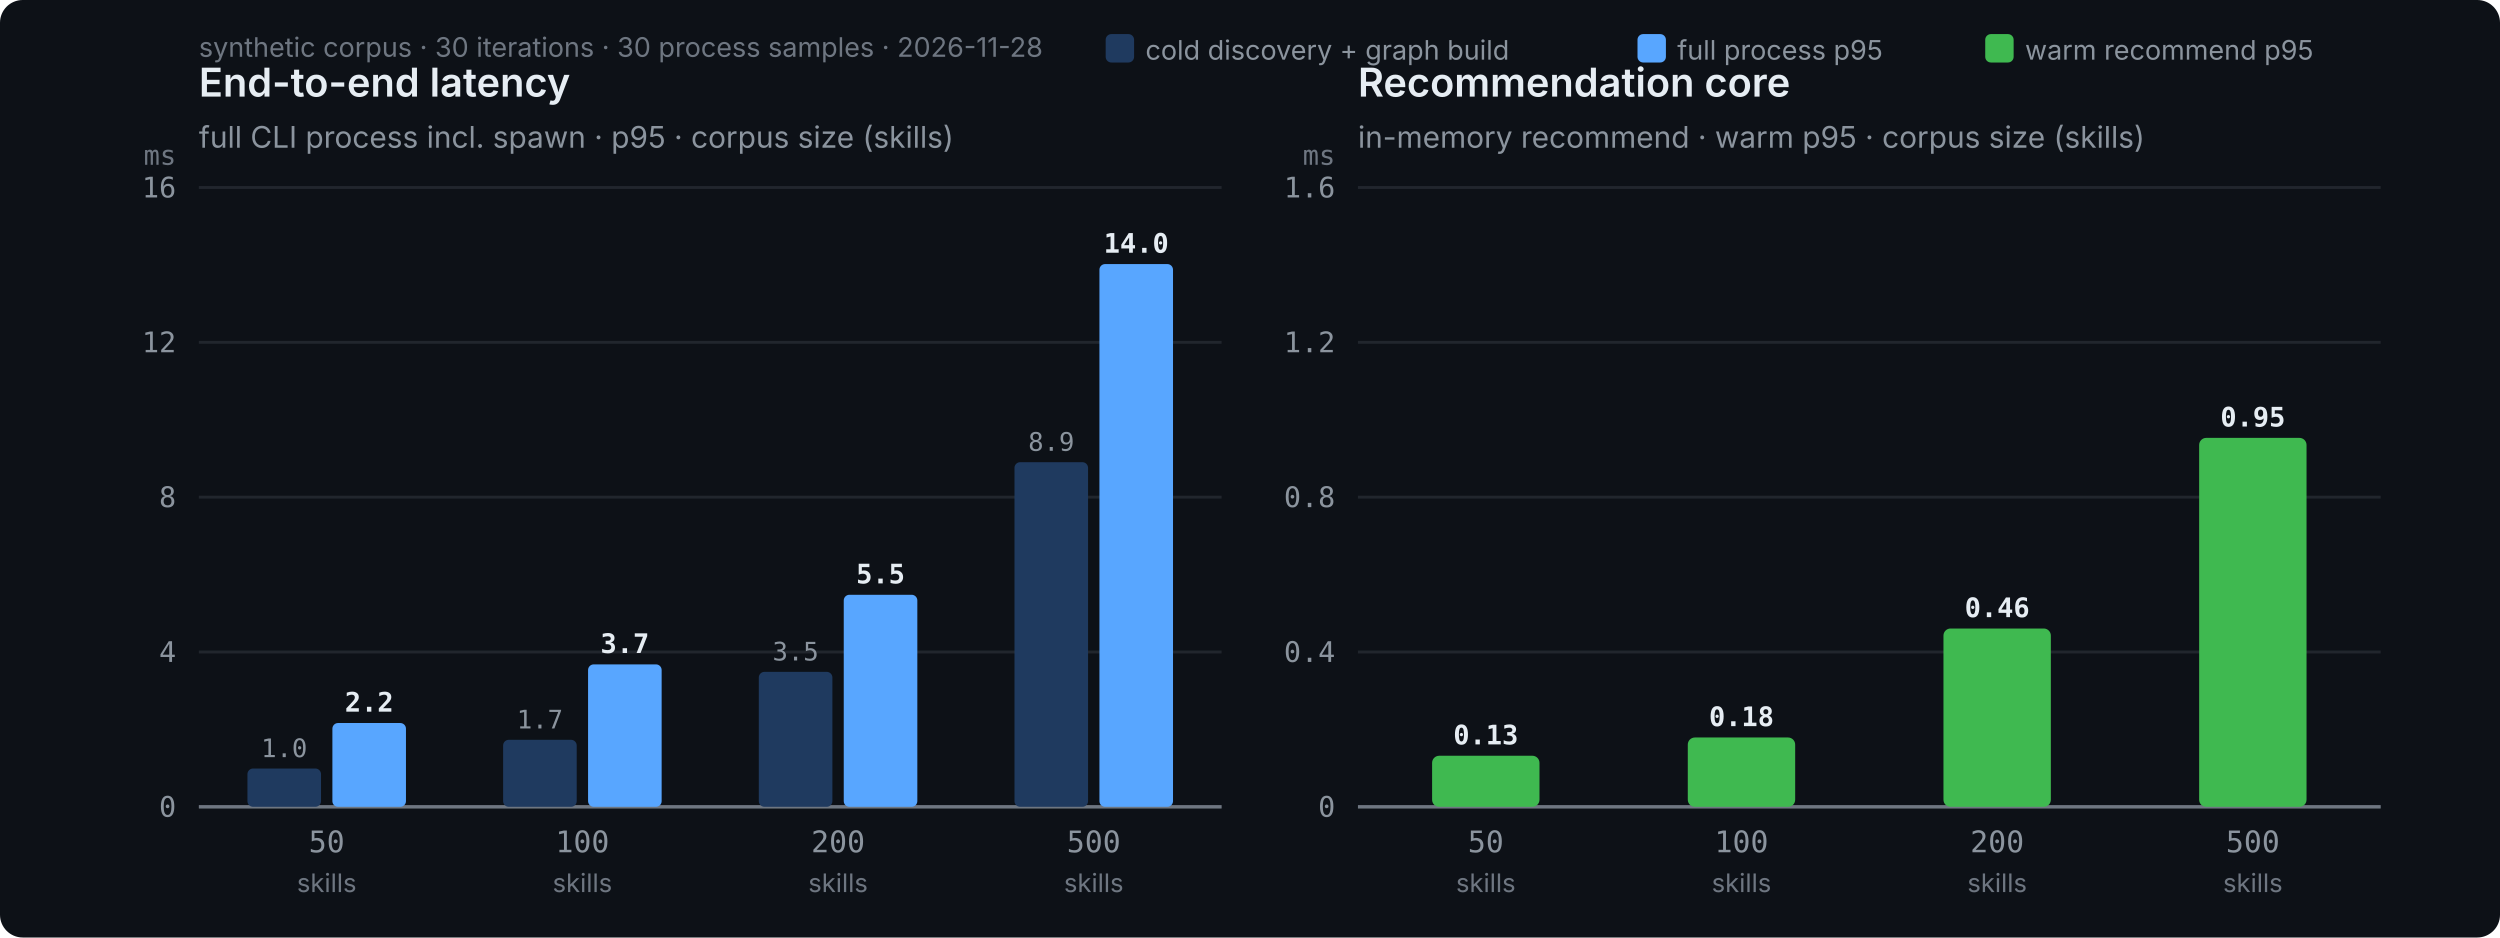
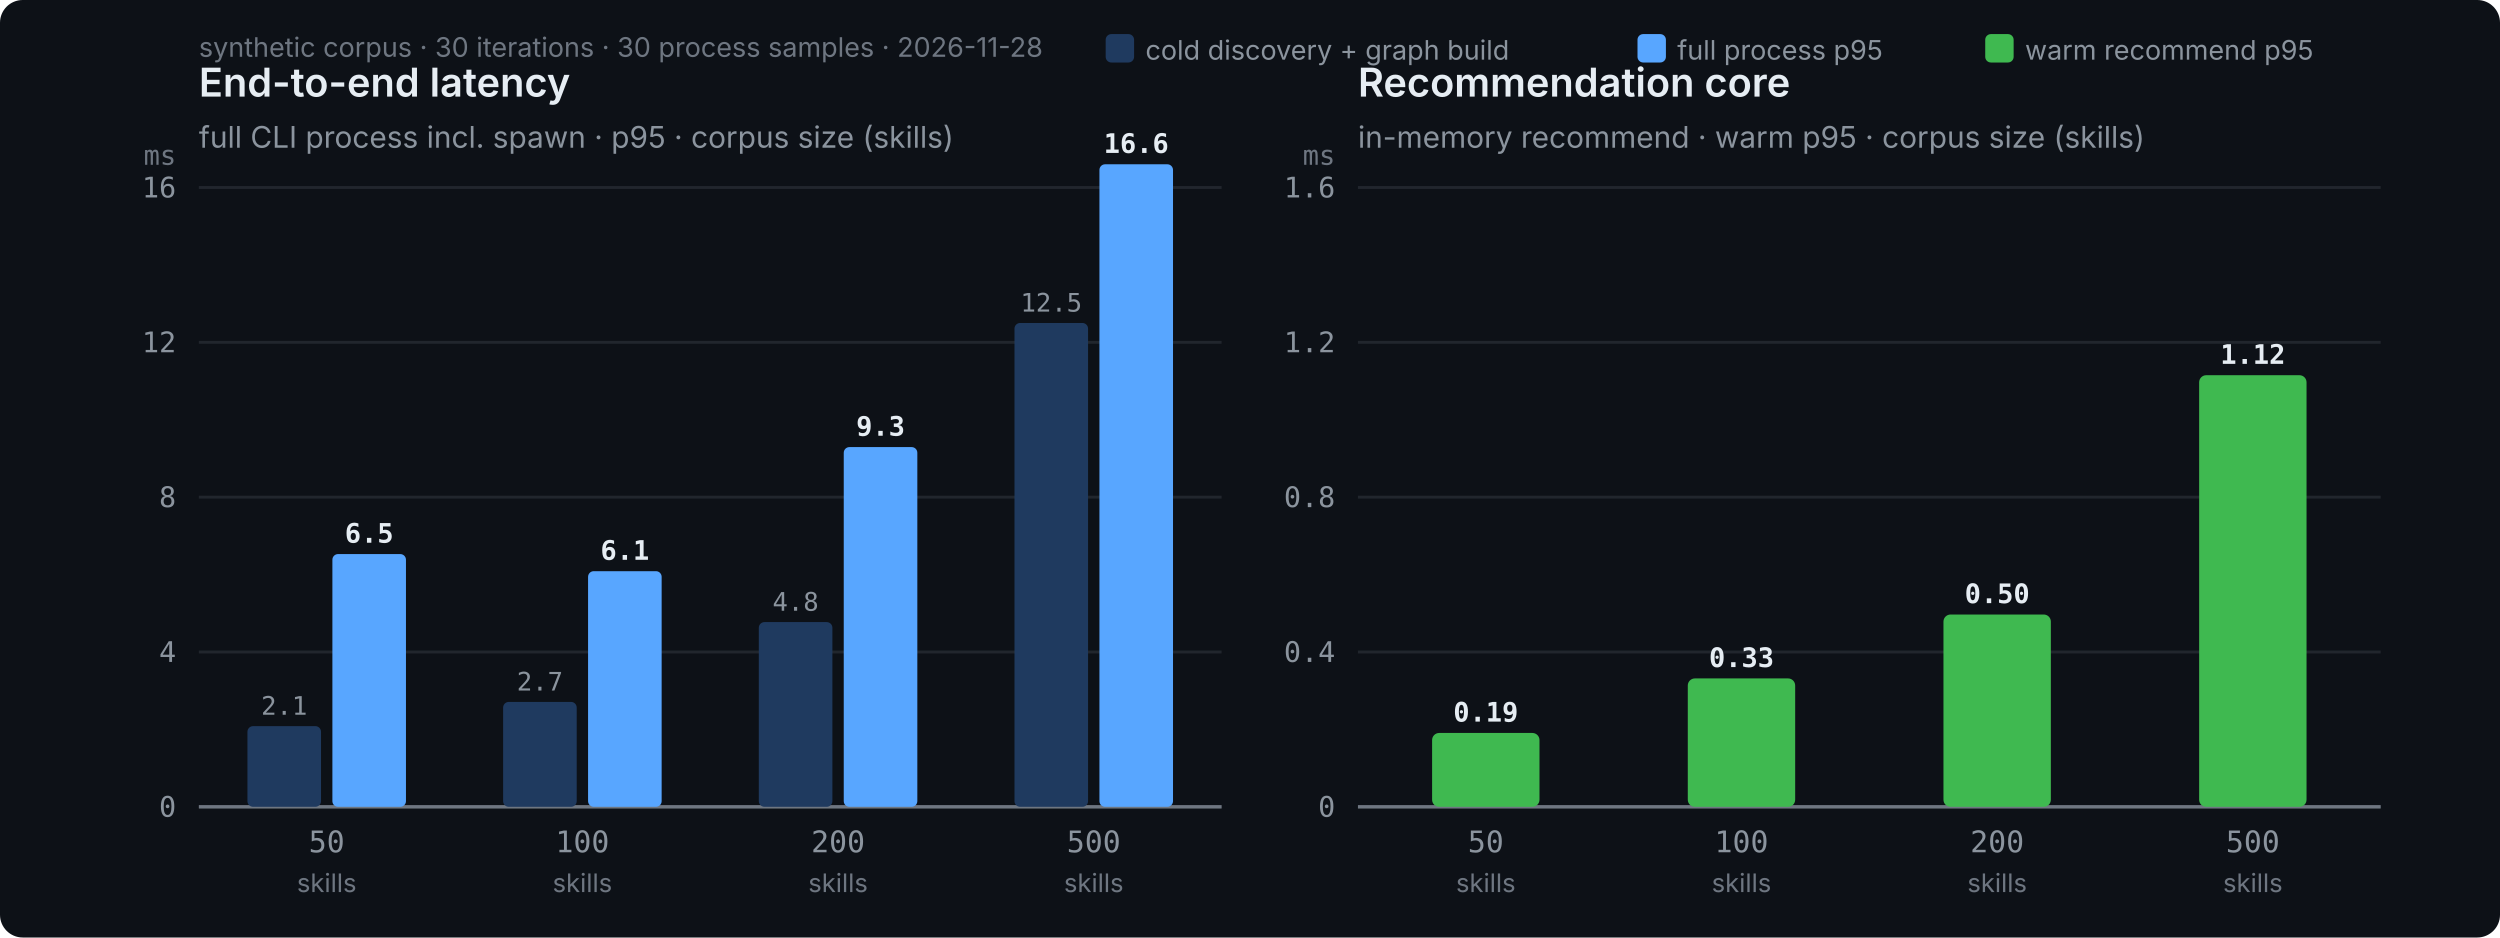
<svg xmlns="http://www.w3.org/2000/svg" width="880" height="330" viewBox="0 0 880 330" role="img" font-family="ui-sans-serif,system-ui,-apple-system,'Segoe UI',sans-serif">
  <rect width="880" height="330" fill="#0d1117" rx="8" />
  <g fill="#e6edf3">
    <text x="70" y="20" font-size="9.5" fill="#6e7681" text-anchor="start" font-family="ui-sans-serif,system-ui,-apple-system,'Segoe UI',sans-serif" opacity="1.0">synthetic corpus · 30 iterations · 30 process samples · 2026-11-28</text>
    <rect x="698.8" y="12" width="10" height="10" rx="2" fill="#3fb950" opacity="1.0" />
    <text x="712.8" y="21" font-size="9.5" fill="#8b949e" text-anchor="start" font-family="ui-sans-serif,system-ui,-apple-system,'Segoe UI',sans-serif" opacity="1.0">warm recommend p95</text>
    <rect x="576.4" y="12" width="10" height="10" rx="2" fill="#58a6ff" opacity="1.0" />
    <text x="590.4" y="21" font-size="9.5" fill="#8b949e" text-anchor="start" font-family="ui-sans-serif,system-ui,-apple-system,'Segoe UI',sans-serif" opacity="1.0">full process p95</text>
    <rect x="389.2" y="12" width="10" height="10" rx="2" fill="#1f3a5f" opacity="1.0" />
    <text x="403.2" y="21" font-size="9.5" fill="#8b949e" text-anchor="start" font-family="ui-sans-serif,system-ui,-apple-system,'Segoe UI',sans-serif" opacity="1.0">cold discovery + graph build</text>
    <text x="70" y="34" font-size="14" fill="#e6edf3" text-anchor="start" font-family="ui-sans-serif,system-ui,-apple-system,'Segoe UI',sans-serif" opacity="1.0" font-weight="600">End-to-end latency</text>
    <text x="70" y="52" font-size="10.5" fill="#8b949e" text-anchor="start" font-family="ui-sans-serif,system-ui,-apple-system,'Segoe UI',sans-serif" opacity="1.0">full CLI process incl. spawn · p95 · corpus size (skills)</text>
    <line x1="70" y1="284.0" x2="430" y2="284.0" stroke="#21262d" stroke-width="1" opacity="1.0" />
    <text x="62" y="287.5" font-size="10" fill="#8b949e" text-anchor="end" font-family="ui-monospace,'SF Mono',Menlo,Consolas,monospace" opacity="1.0">0</text>
    <line x1="70" y1="229.5" x2="430" y2="229.5" stroke="#21262d" stroke-width="1" opacity="1.0" />
    <text x="62" y="233.0" font-size="10" fill="#8b949e" text-anchor="end" font-family="ui-monospace,'SF Mono',Menlo,Consolas,monospace" opacity="1.0">4</text>
    <line x1="70" y1="175.0" x2="430" y2="175.0" stroke="#21262d" stroke-width="1" opacity="1.0" />
    <text x="62" y="178.5" font-size="10" fill="#8b949e" text-anchor="end" font-family="ui-monospace,'SF Mono',Menlo,Consolas,monospace" opacity="1.0">8</text>
    <line x1="70" y1="120.5" x2="430" y2="120.5" stroke="#21262d" stroke-width="1" opacity="1.0" />
    <text x="62" y="124.0" font-size="10" fill="#8b949e" text-anchor="end" font-family="ui-monospace,'SF Mono',Menlo,Consolas,monospace" opacity="1.0">12</text>
    <line x1="70" y1="66.0" x2="430" y2="66.0" stroke="#21262d" stroke-width="1" opacity="1.0" />
    <text x="62" y="69.5" font-size="10" fill="#8b949e" text-anchor="end" font-family="ui-monospace,'SF Mono',Menlo,Consolas,monospace" opacity="1.0">16</text>
    <text x="62" y="58" font-size="9.5" fill="#6e7681" text-anchor="end" font-family="ui-monospace,'SF Mono',Menlo,Consolas,monospace" opacity="1.0">ms</text>
    <line x1="70" y1="284" x2="430" y2="284" stroke="#6e7681" stroke-width="1.2" opacity="1.0" />
-     <rect x="87.1" y="270.512" width="25.9" height="13.488" rx="2" fill="#1f3a5f" opacity="1.0" />
-     <rect x="117.0" y="254.502" width="25.9" height="29.498" rx="2" fill="#58a6ff" opacity="1.0" />
-     <text x="100.05" y="266.512" font-size="9" fill="#8b949e" text-anchor="middle" font-family="ui-monospace,'SF Mono',Menlo,Consolas,monospace" opacity="1.0">1.0</text>
-     <text x="129.95" y="250.502" font-size="9.5" fill="#e6edf3" text-anchor="middle" font-family="ui-monospace,'SF Mono',Menlo,Consolas,monospace" opacity="1.0" font-weight="600">2.2</text>
+     <rect x="87.1" y="255.597" width="25.9" height="28.403" rx="2" fill="#1f3a5f" opacity="1.0" />
+     <rect x="117.0" y="195.031" width="25.9" height="88.969" rx="2" fill="#58a6ff" opacity="1.0" />
+     <text x="100.05" y="251.597" font-size="9" fill="#8b949e" text-anchor="middle" font-family="ui-monospace,'SF Mono',Menlo,Consolas,monospace" opacity="1.0">2.1</text>
+     <text x="129.95" y="191.031" font-size="9.5" fill="#e6edf3" text-anchor="middle" font-family="ui-monospace,'SF Mono',Menlo,Consolas,monospace" opacity="1.0" font-weight="600">6.5</text>
    <text x="115.0" y="300" font-size="10.5" fill="#8b949e" text-anchor="middle" font-family="ui-monospace,'SF Mono',Menlo,Consolas,monospace" opacity="1.0">50</text>
    <text x="115.0" y="314" font-size="9" fill="#6e7681" text-anchor="middle" font-family="ui-sans-serif,system-ui,-apple-system,'Segoe UI',sans-serif" opacity="1.0">skills</text>
-     <rect x="177.1" y="260.41" width="25.9" height="23.59" rx="2" fill="#1f3a5f" opacity="1.0" />
-     <rect x="207.0" y="233.86" width="25.9" height="50.14" rx="2" fill="#58a6ff" opacity="1.0" />
-     <text x="190.05" y="256.41" font-size="9" fill="#8b949e" text-anchor="middle" font-family="ui-monospace,'SF Mono',Menlo,Consolas,monospace" opacity="1.0">1.7</text>
-     <text x="219.95" y="229.86" font-size="9.5" fill="#e6edf3" text-anchor="middle" font-family="ui-monospace,'SF Mono',Menlo,Consolas,monospace" opacity="1.0" font-weight="600">3.7</text>
+     <rect x="177.1" y="247.072" width="25.9" height="36.928" rx="2" fill="#1f3a5f" opacity="1.0" />
+     <rect x="207.0" y="201.053" width="25.9" height="82.947" rx="2" fill="#58a6ff" opacity="1.0" />
+     <text x="190.05" y="243.072" font-size="9" fill="#8b949e" text-anchor="middle" font-family="ui-monospace,'SF Mono',Menlo,Consolas,monospace" opacity="1.0">2.7</text>
+     <text x="219.95" y="197.053" font-size="9.5" fill="#e6edf3" text-anchor="middle" font-family="ui-monospace,'SF Mono',Menlo,Consolas,monospace" opacity="1.0" font-weight="600">6.1</text>
    <text x="205.0" y="300" font-size="10.5" fill="#8b949e" text-anchor="middle" font-family="ui-monospace,'SF Mono',Menlo,Consolas,monospace" opacity="1.0">100</text>
    <text x="205.0" y="314" font-size="9" fill="#6e7681" text-anchor="middle" font-family="ui-sans-serif,system-ui,-apple-system,'Segoe UI',sans-serif" opacity="1.0">skills</text>
-     <rect x="267.1" y="236.49" width="25.9" height="47.51" rx="2" fill="#1f3a5f" opacity="1.0" />
-     <rect x="297.0" y="209.359" width="25.9" height="74.641" rx="2" fill="#58a6ff" opacity="1.0" />
-     <text x="280.05" y="232.49" font-size="9" fill="#8b949e" text-anchor="middle" font-family="ui-monospace,'SF Mono',Menlo,Consolas,monospace" opacity="1.0">3.5</text>
-     <text x="309.95" y="205.359" font-size="9.5" fill="#e6edf3" text-anchor="middle" font-family="ui-monospace,'SF Mono',Menlo,Consolas,monospace" opacity="1.0" font-weight="600">5.5</text>
+     <rect x="267.1" y="218.978" width="25.9" height="65.022" rx="2" fill="#1f3a5f" opacity="1.0" />
+     <rect x="297.0" y="157.374" width="25.9" height="126.626" rx="2" fill="#58a6ff" opacity="1.0" />
+     <text x="280.05" y="214.978" font-size="9" fill="#8b949e" text-anchor="middle" font-family="ui-monospace,'SF Mono',Menlo,Consolas,monospace" opacity="1.0">4.8</text>
+     <text x="309.95" y="153.374" font-size="9.5" fill="#e6edf3" text-anchor="middle" font-family="ui-monospace,'SF Mono',Menlo,Consolas,monospace" opacity="1.0" font-weight="600">9.3</text>
    <text x="295.0" y="300" font-size="10.5" fill="#8b949e" text-anchor="middle" font-family="ui-monospace,'SF Mono',Menlo,Consolas,monospace" opacity="1.0">200</text>
    <text x="295.0" y="314" font-size="9" fill="#6e7681" text-anchor="middle" font-family="ui-sans-serif,system-ui,-apple-system,'Segoe UI',sans-serif" opacity="1.0">skills</text>
-     <rect x="357.1" y="162.692" width="25.9" height="121.308" rx="2" fill="#1f3a5f" opacity="1.0" />
-     <rect x="387.0" y="92.951" width="25.9" height="191.049" rx="2" fill="#58a6ff" opacity="1.0" />
-     <text x="370.05" y="158.692" font-size="9" fill="#8b949e" text-anchor="middle" font-family="ui-monospace,'SF Mono',Menlo,Consolas,monospace" opacity="1.0">8.9</text>
-     <text x="399.95" y="88.951" font-size="9.5" fill="#e6edf3" text-anchor="middle" font-family="ui-monospace,'SF Mono',Menlo,Consolas,monospace" opacity="1.0" font-weight="600">14.0</text>
+     <rect x="357.1" y="113.686" width="25.9" height="170.314" rx="2" fill="#1f3a5f" opacity="1.0" />
+     <rect x="387.0" y="57.826" width="25.9" height="226.174" rx="2" fill="#58a6ff" opacity="1.0" />
+     <text x="370.05" y="109.686" font-size="9" fill="#8b949e" text-anchor="middle" font-family="ui-monospace,'SF Mono',Menlo,Consolas,monospace" opacity="1.0">12.5</text>
+     <text x="399.95" y="53.826" font-size="9.5" fill="#e6edf3" text-anchor="middle" font-family="ui-monospace,'SF Mono',Menlo,Consolas,monospace" opacity="1.0" font-weight="600">16.6</text>
    <text x="385.0" y="300" font-size="10.5" fill="#8b949e" text-anchor="middle" font-family="ui-monospace,'SF Mono',Menlo,Consolas,monospace" opacity="1.0">500</text>
    <text x="385.0" y="314" font-size="9" fill="#6e7681" text-anchor="middle" font-family="ui-sans-serif,system-ui,-apple-system,'Segoe UI',sans-serif" opacity="1.0">skills</text>
    <text x="478" y="34" font-size="14" fill="#e6edf3" text-anchor="start" font-family="ui-sans-serif,system-ui,-apple-system,'Segoe UI',sans-serif" opacity="1.0" font-weight="600">Recommendation core</text>
    <text x="478" y="52" font-size="10.5" fill="#8b949e" text-anchor="start" font-family="ui-sans-serif,system-ui,-apple-system,'Segoe UI',sans-serif" opacity="1.0">in-memory recommend · warm p95 · corpus size (skills)</text>
    <line x1="478" y1="284.0" x2="838" y2="284.0" stroke="#21262d" stroke-width="1" opacity="1.0" />
    <text x="470" y="287.5" font-size="10" fill="#8b949e" text-anchor="end" font-family="ui-monospace,'SF Mono',Menlo,Consolas,monospace" opacity="1.0">0</text>
    <line x1="478" y1="229.5" x2="838" y2="229.5" stroke="#21262d" stroke-width="1" opacity="1.0" />
    <text x="470" y="233.0" font-size="10" fill="#8b949e" text-anchor="end" font-family="ui-monospace,'SF Mono',Menlo,Consolas,monospace" opacity="1.0">0.4</text>
    <line x1="478" y1="175.0" x2="838" y2="175.0" stroke="#21262d" stroke-width="1" opacity="1.0" />
    <text x="470" y="178.5" font-size="10" fill="#8b949e" text-anchor="end" font-family="ui-monospace,'SF Mono',Menlo,Consolas,monospace" opacity="1.0">0.8</text>
    <line x1="478" y1="120.5" x2="838" y2="120.5" stroke="#21262d" stroke-width="1" opacity="1.0" />
    <text x="470" y="124" font-size="10" fill="#8b949e" text-anchor="end" font-family="ui-monospace,'SF Mono',Menlo,Consolas,monospace" opacity="1.0">1.2</text>
    <line x1="478" y1="66.0" x2="838" y2="66.0" stroke="#21262d" stroke-width="1" opacity="1.0" />
    <text x="470" y="69.5" font-size="10" fill="#8b949e" text-anchor="end" font-family="ui-monospace,'SF Mono',Menlo,Consolas,monospace" opacity="1.0">1.6</text>
    <text x="470" y="58" font-size="9.5" fill="#6e7681" text-anchor="end" font-family="ui-monospace,'SF Mono',Menlo,Consolas,monospace" opacity="1.0">ms</text>
    <line x1="478" y1="284" x2="838" y2="284" stroke="#6e7681" stroke-width="1.2" opacity="1.0" />
-     <rect x="504.1" y="266.026" width="37.8" height="17.974" rx="2.5" fill="#3fb950" opacity="1.0" />
-     <text x="523.0" y="262.026" font-size="9.5" fill="#e6edf3" text-anchor="middle" font-family="ui-monospace,'SF Mono',Menlo,Consolas,monospace" opacity="1.0" font-weight="600">0.13</text>
+     <rect x="504.1" y="258.003" width="37.8" height="25.997" rx="2.5" fill="#3fb950" opacity="1.0" />
+     <text x="523.0" y="254.003" font-size="9.5" fill="#e6edf3" text-anchor="middle" font-family="ui-monospace,'SF Mono',Menlo,Consolas,monospace" opacity="1.0" font-weight="600">0.19</text>
    <text x="523.0" y="300" font-size="10.5" fill="#8b949e" text-anchor="middle" font-family="ui-monospace,'SF Mono',Menlo,Consolas,monospace" opacity="1.0">50</text>
    <text x="523.0" y="314" font-size="9" fill="#6e7681" text-anchor="middle" font-family="ui-sans-serif,system-ui,-apple-system,'Segoe UI',sans-serif" opacity="1.0">skills</text>
-     <rect x="594.1" y="259.597" width="37.8" height="24.403" rx="2.5" fill="#3fb950" opacity="1.0" />
-     <text x="613.0" y="255.597" font-size="9.5" fill="#e6edf3" text-anchor="middle" font-family="ui-monospace,'SF Mono',Menlo,Consolas,monospace" opacity="1.0" font-weight="600">0.18</text>
+     <rect x="594.1" y="238.805" width="37.8" height="45.195" rx="2.5" fill="#3fb950" opacity="1.0" />
+     <text x="613.0" y="234.805" font-size="9.5" fill="#e6edf3" text-anchor="middle" font-family="ui-monospace,'SF Mono',Menlo,Consolas,monospace" opacity="1.0" font-weight="600">0.33</text>
    <text x="613.0" y="300" font-size="10.5" fill="#8b949e" text-anchor="middle" font-family="ui-monospace,'SF Mono',Menlo,Consolas,monospace" opacity="1.0">100</text>
    <text x="613.0" y="314" font-size="9" fill="#6e7681" text-anchor="middle" font-family="ui-sans-serif,system-ui,-apple-system,'Segoe UI',sans-serif" opacity="1.0">skills</text>
-     <rect x="684.1" y="221.232" width="37.8" height="62.768" rx="2.5" fill="#3fb950" opacity="1.0" />
-     <text x="703.0" y="217.232" font-size="9.5" fill="#e6edf3" text-anchor="middle" font-family="ui-monospace,'SF Mono',Menlo,Consolas,monospace" opacity="1.0" font-weight="600">0.46</text>
+     <rect x="684.1" y="216.308" width="37.8" height="67.692" rx="2.5" fill="#3fb950" opacity="1.0" />
+     <text x="703.0" y="212.308" font-size="9.5" fill="#e6edf3" text-anchor="middle" font-family="ui-monospace,'SF Mono',Menlo,Consolas,monospace" opacity="1.0" font-weight="600">0.50</text>
    <text x="703.0" y="300" font-size="10.5" fill="#8b949e" text-anchor="middle" font-family="ui-monospace,'SF Mono',Menlo,Consolas,monospace" opacity="1.0">200</text>
    <text x="703.0" y="314" font-size="9" fill="#6e7681" text-anchor="middle" font-family="ui-sans-serif,system-ui,-apple-system,'Segoe UI',sans-serif" opacity="1.0">skills</text>
-     <rect x="774.1" y="154.134" width="37.8" height="129.866" rx="2.5" fill="#3fb950" opacity="1.0" />
-     <text x="793.0" y="150.134" font-size="9.5" fill="#e6edf3" text-anchor="middle" font-family="ui-monospace,'SF Mono',Menlo,Consolas,monospace" opacity="1.0" font-weight="600">0.95</text>
+     <rect x="774.1" y="132.071" width="37.8" height="151.929" rx="2.5" fill="#3fb950" opacity="1.0" />
+     <text x="793.0" y="128.071" font-size="9.5" fill="#e6edf3" text-anchor="middle" font-family="ui-monospace,'SF Mono',Menlo,Consolas,monospace" opacity="1.0" font-weight="600">1.12</text>
    <text x="793.0" y="300" font-size="10.5" fill="#8b949e" text-anchor="middle" font-family="ui-monospace,'SF Mono',Menlo,Consolas,monospace" opacity="1.0">500</text>
    <text x="793.0" y="314" font-size="9" fill="#6e7681" text-anchor="middle" font-family="ui-sans-serif,system-ui,-apple-system,'Segoe UI',sans-serif" opacity="1.0">skills</text>
  </g>
</svg>
